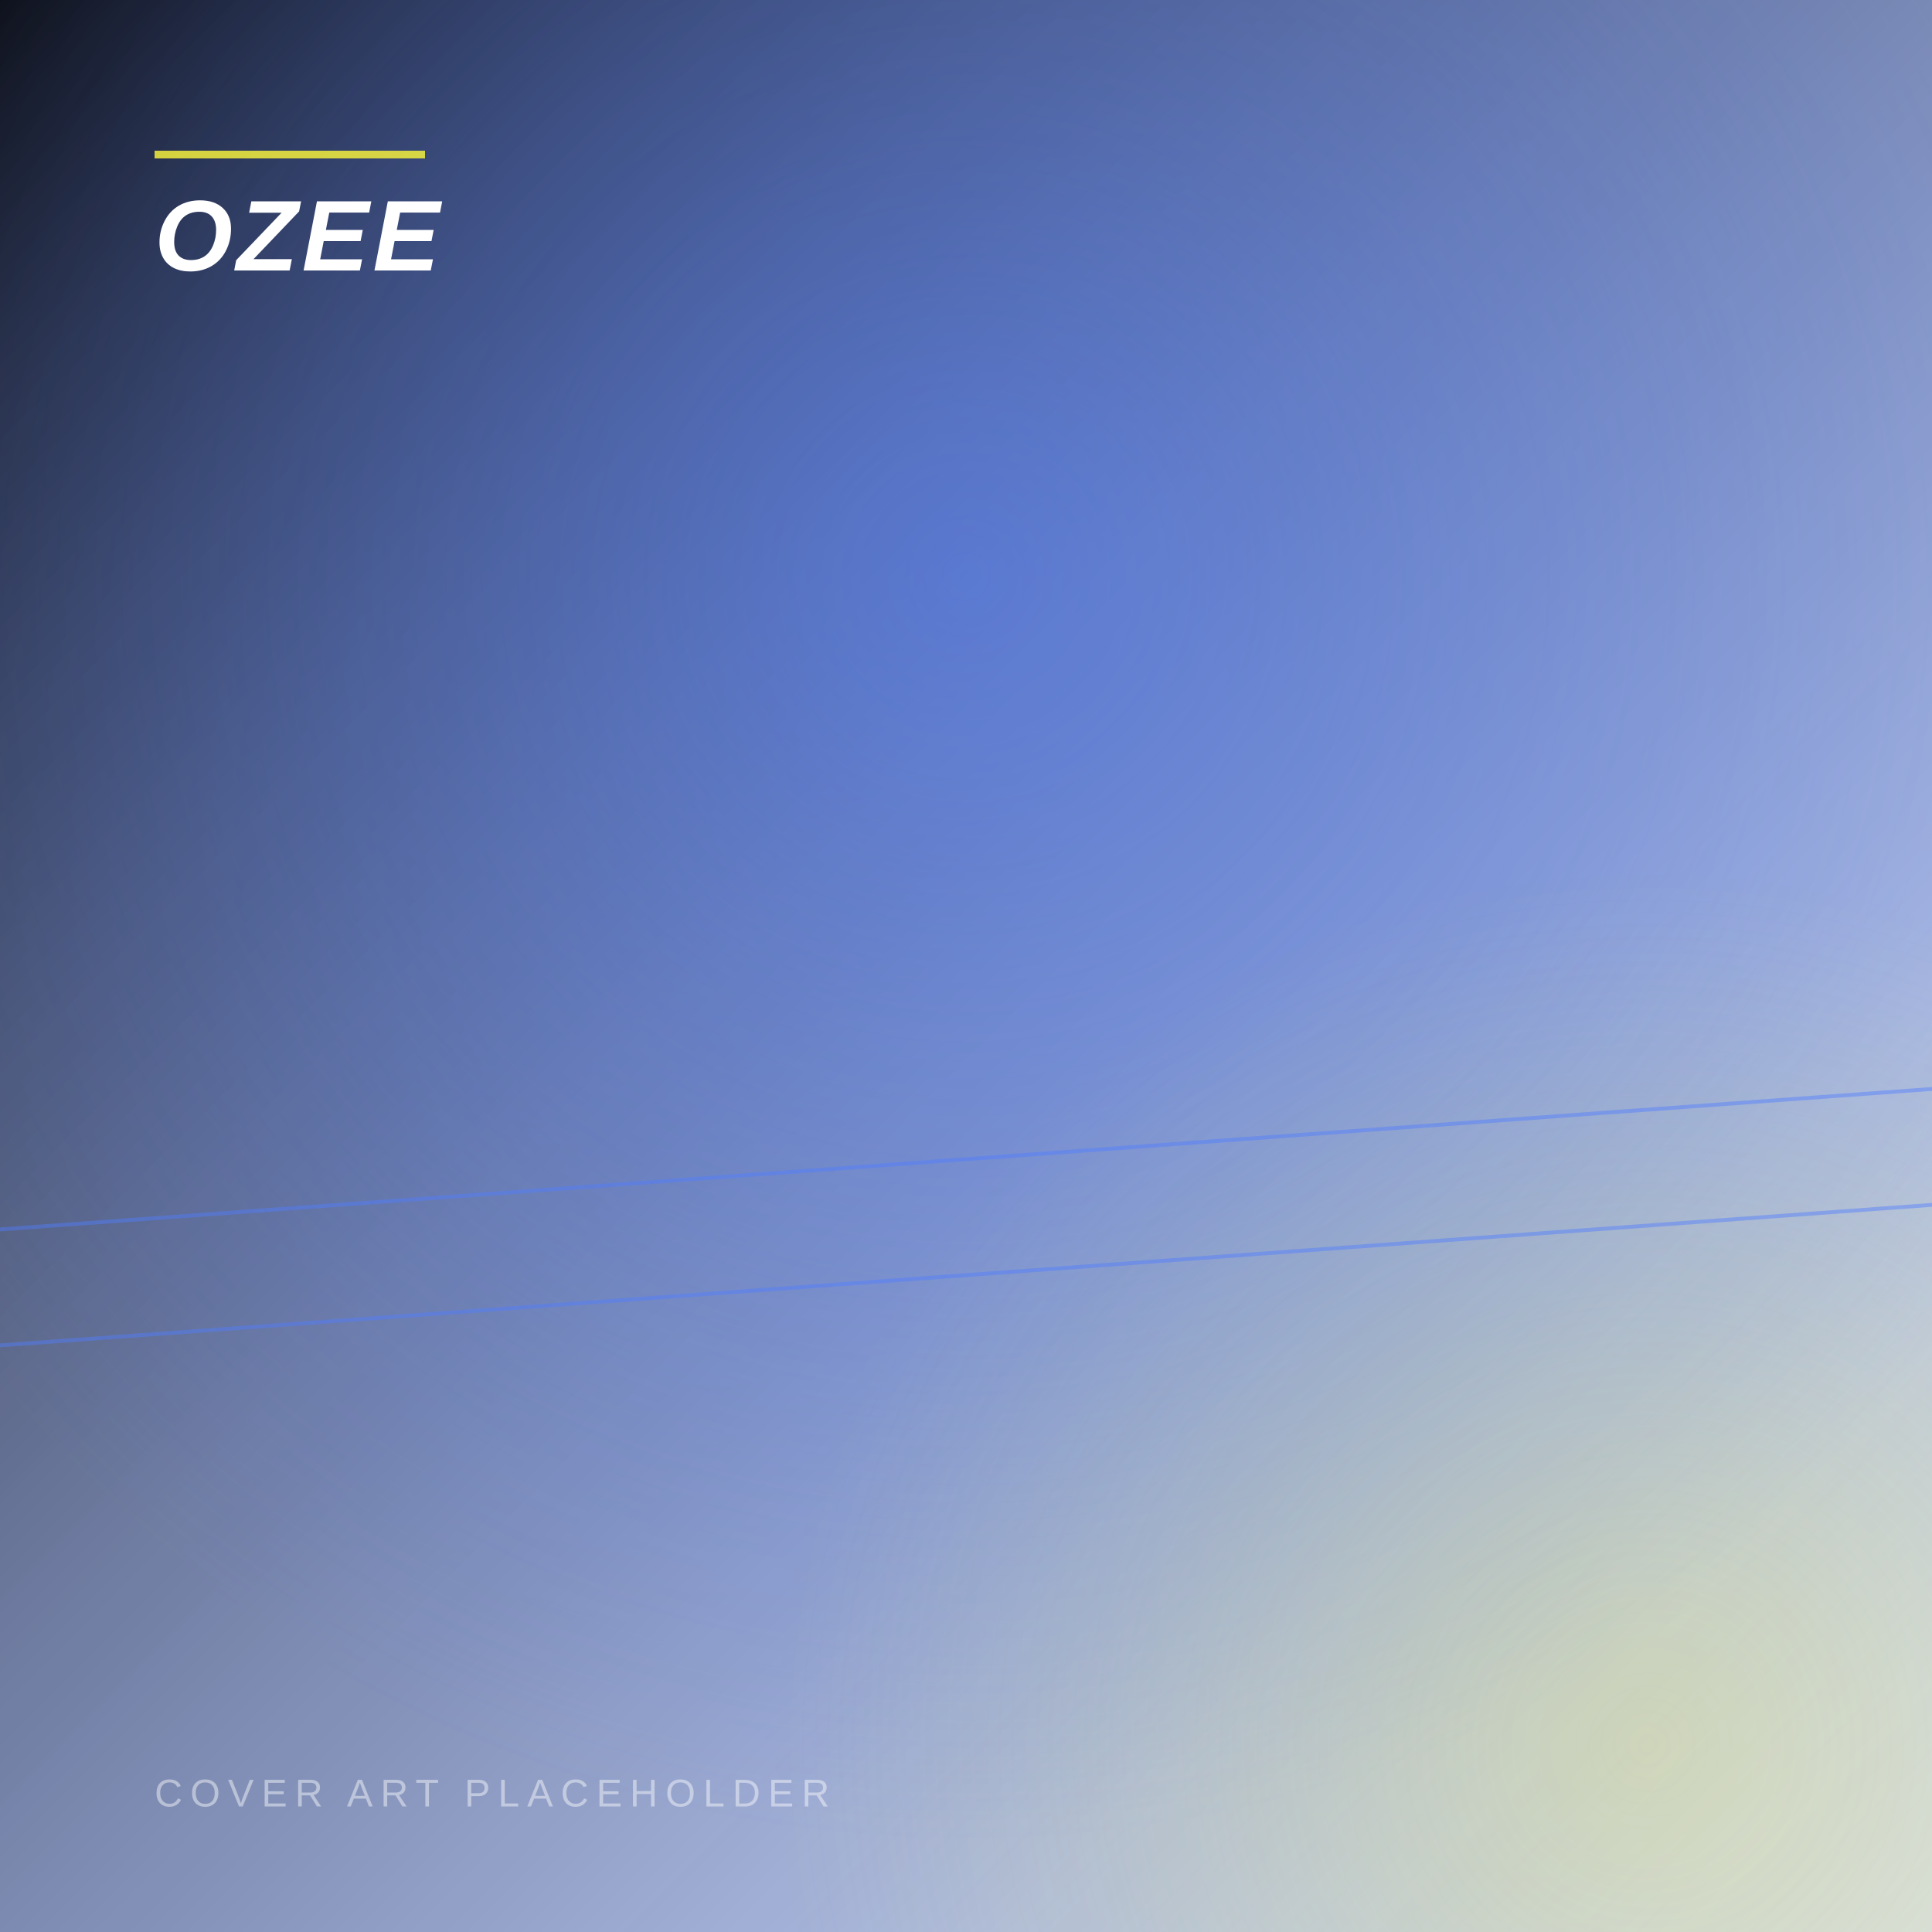
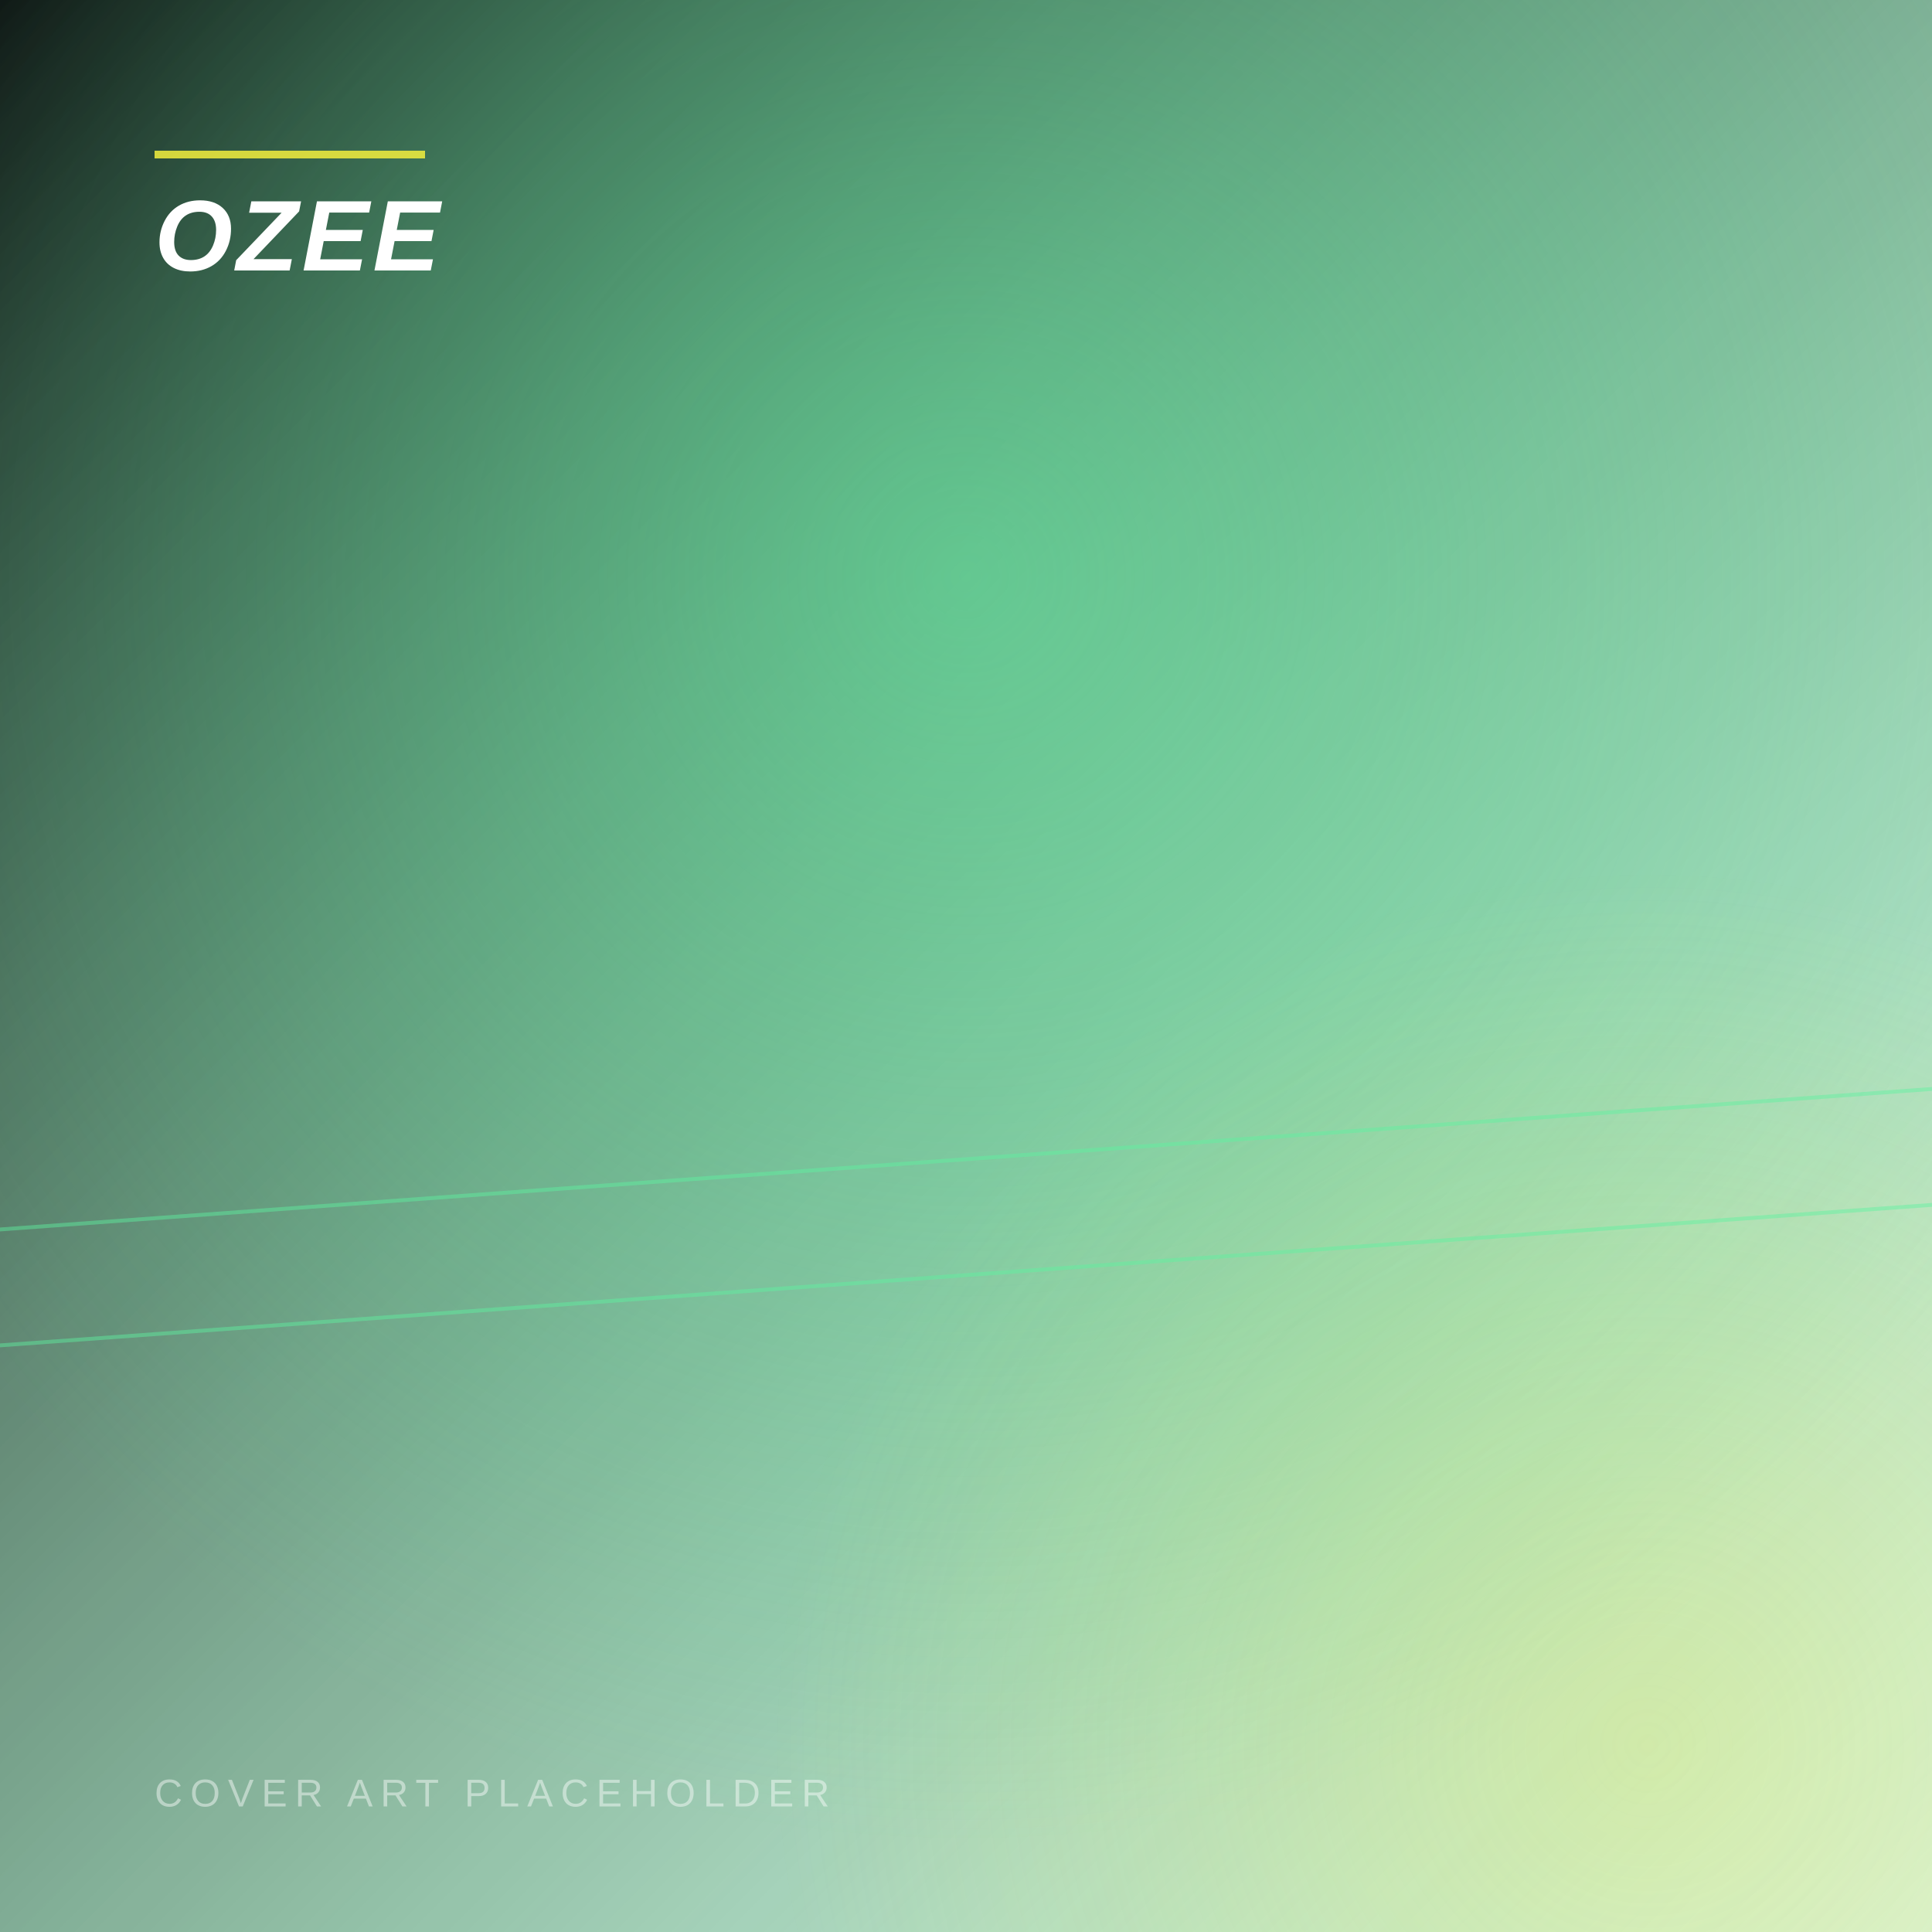
<svg xmlns="http://www.w3.org/2000/svg" viewBox="0 0 1000 1000" width="1000" height="1000">
  <defs>
    <linearGradient id="bg" x1="0" y1="0" x2="1" y2="1">
      <stop offset="0" stop-color="#0a0a0c" />
-       <stop offset="1" stop-color="#4f7dff2e" />
+       <stop offset="1" stop-color="#5df2a02e" />
    </linearGradient>
    <radialGradient id="glow" cx="50%" cy="30%" r="65%">
-       <stop offset="0" stop-color="#4f7dff" stop-opacity="0.55" />
-       <stop offset="1" stop-color="#4f7dff" stop-opacity="0" />
+       <stop offset="0" stop-color="#5df2a0" stop-opacity="0.55" />
+       <stop offset="1" stop-color="#5df2a0" stop-opacity="0" />
    </radialGradient>
    <radialGradient id="glowBrand" cx="85%" cy="90%" r="45%">
      <stop offset="0" stop-color="#f3ef3d" stop-opacity="0.28" />
      <stop offset="1" stop-color="#f3ef3d" stop-opacity="0" />
    </radialGradient>
  </defs>
  <rect width="1000" height="1000" fill="url(#bg)" />
  <rect width="1000" height="1000" fill="url(#glow)" />
  <rect width="1000" height="1000" fill="url(#glowBrand)" />
-   <g opacity="0.45" stroke="#4f7dff" stroke-width="2">
+   <g opacity="0.45" stroke="#5df2a0" stroke-width="2">
    <path d="M-50 640 L1050 560" />
    <path d="M-50 700 L1050 620" />
  </g>
  <line x1="80" y1="80" x2="220" y2="80" stroke="#f3ef3d" stroke-width="4" opacity="0.85" />
  <text x="80" y="140" font-family="Arial, sans-serif" font-weight="900" font-style="italic" font-size="52" letter-spacing="2" fill="#ffffff">OZEE</text>
  <text x="80" y="935" font-family="Arial, sans-serif" font-weight="400" font-size="20" letter-spacing="4" fill="#ffffff" opacity="0.45">COVER ART PLACEHOLDER</text>
</svg>
